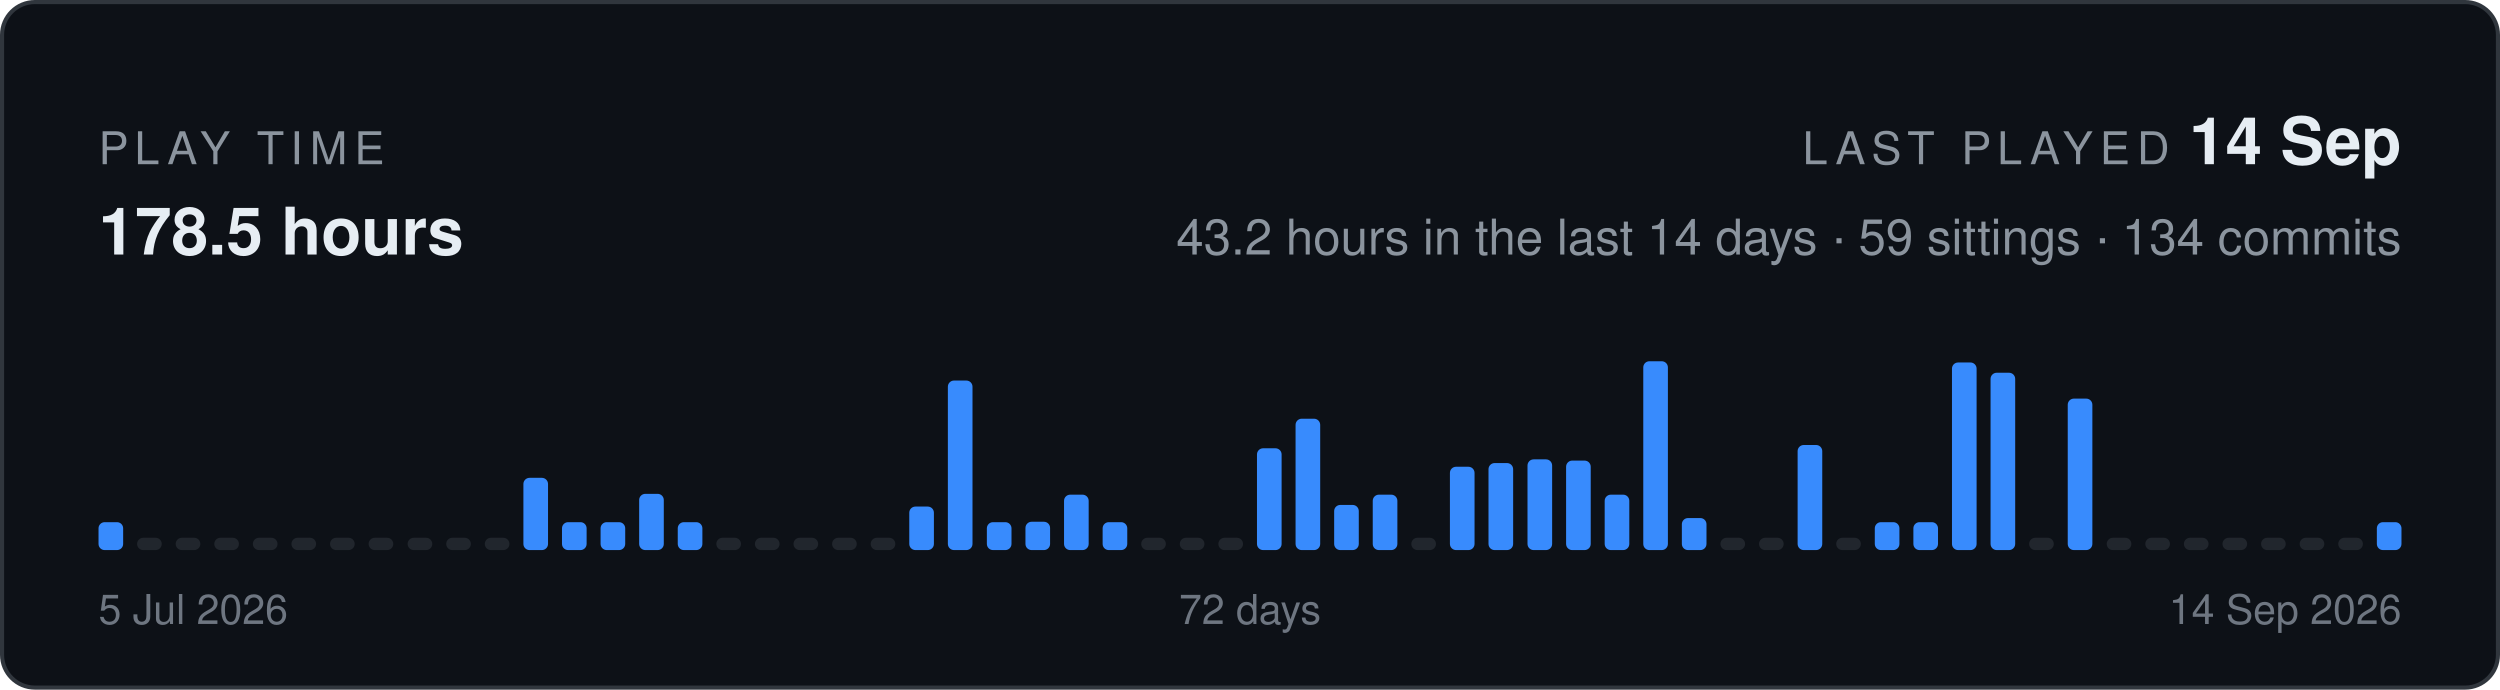
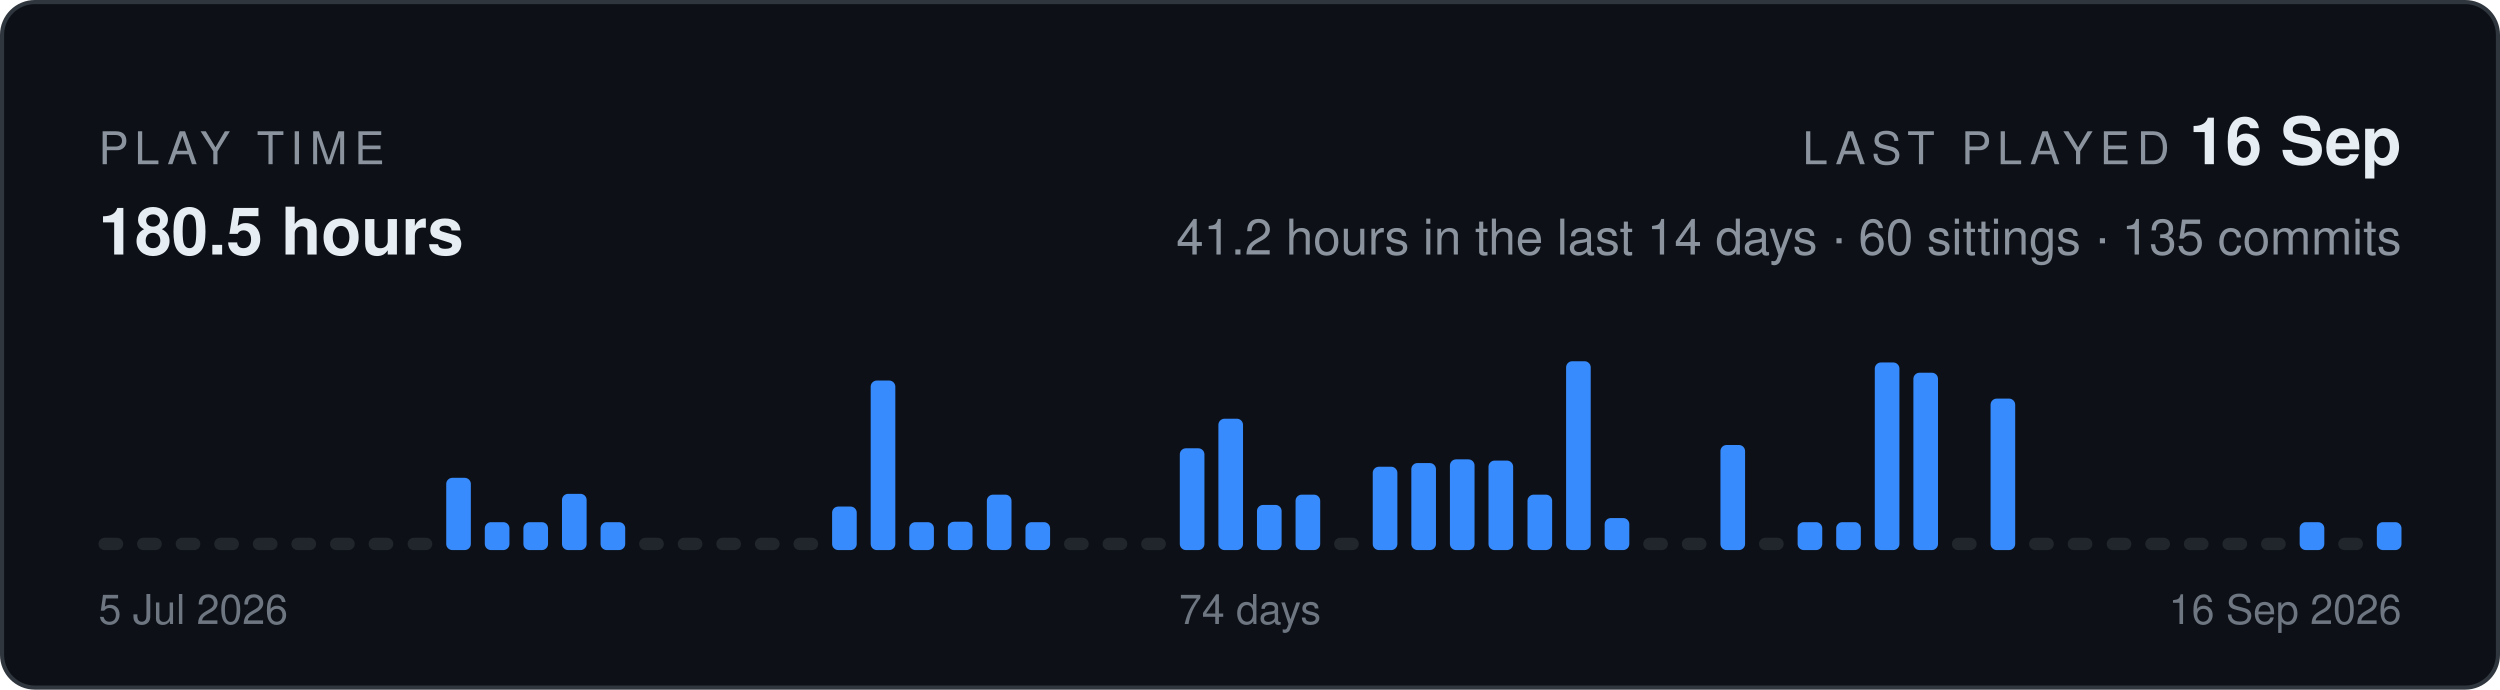
- <svg xmlns="http://www.w3.org/2000/svg" width="609" height="168" viewBox="0 0 609 168" role="img" aria-label="Play time: 178.5 hours over 134 commits, last played 14 Sep">
+ <svg xmlns="http://www.w3.org/2000/svg" width="609" height="168" viewBox="0 0 609 168" role="img" aria-label="Play time: 180.5 hours over 135 commits, last played 16 Sep">
  <style>
    .card { fill: #0d1117; stroke: #30363d }
    text { font-family: -apple-system, BlinkMacSystemFont, "Segoe UI", Helvetica, Arial, sans-serif }
    .label { font-size: 11px; letter-spacing: 1.7px; fill: #8b949e }
    .stat { font-size: 16px; font-weight: 600; letter-spacing: normal; fill: #e6edf3 }
    .note { font-size: 12px; fill: #8b949e }
    .axis { font-size: 10px; fill: #6e7681 }
    .bar { fill: #388bfd }
    .bar-quiet { fill: #21262d }
  </style>
  <rect class="card" x="0.5" y="0.5" width="608" height="167" rx="8" />
  <text class="label" x="24" y="40">PLAY TIME</text>
-   <text class="stat" x="24" y="62">178.5 hours</text>
-   <text class="label" x="585" y="40" text-anchor="end">LAST PLAYED <tspan class="stat">14 Sep</tspan>
+   <text class="stat" x="24" y="62">180.5 hours</text>
+   <text class="label" x="585" y="40" text-anchor="end">LAST PLAYED <tspan class="stat">16 Sep</tspan>
  </text>
-   <text class="note" x="585" y="62" text-anchor="end">43.2 hours in the last 14 days   ·   59 sittings   ·   134 commits</text>
-   <rect class="bar" x="24.0" y="127.2" width="6" height="6.8" rx="1.5" />
+   <text class="note" x="585" y="62" text-anchor="end">41.2 hours in the last 14 days   ·   60 sittings   ·   135 commits</text>
+   <rect class="bar-quiet" x="24.0" y="131.0" width="6" height="3.0" rx="1.5" />
  <rect class="bar-quiet" x="33.4" y="131.0" width="6" height="3.0" rx="1.5" />
  <rect class="bar-quiet" x="42.8" y="131.0" width="6" height="3.0" rx="1.5" />
  <rect class="bar-quiet" x="52.2" y="131.0" width="6" height="3.0" rx="1.5" />
  <rect class="bar-quiet" x="61.6" y="131.0" width="6" height="3.0" rx="1.5" />
  <rect class="bar-quiet" x="71.0" y="131.0" width="6" height="3.0" rx="1.5" />
  <rect class="bar-quiet" x="80.4" y="131.0" width="6" height="3.0" rx="1.5" />
  <rect class="bar-quiet" x="89.8" y="131.0" width="6" height="3.0" rx="1.5" />
  <rect class="bar-quiet" x="99.3" y="131.0" width="6" height="3.0" rx="1.5" />
-   <rect class="bar-quiet" x="108.7" y="131.0" width="6" height="3.0" rx="1.5" />
-   <rect class="bar-quiet" x="118.1" y="131.0" width="6" height="3.0" rx="1.5" />
-   <rect class="bar" x="127.5" y="116.4" width="6" height="17.6" rx="1.5" />
-   <rect class="bar" x="136.9" y="127.2" width="6" height="6.8" rx="1.5" />
+   <rect class="bar" x="108.7" y="116.4" width="6" height="17.6" rx="1.5" />
+   <rect class="bar" x="118.1" y="127.2" width="6" height="6.8" rx="1.5" />
+   <rect class="bar" x="127.5" y="127.2" width="6" height="6.8" rx="1.5" />
+   <rect class="bar" x="136.9" y="120.3" width="6" height="13.7" rx="1.5" />
  <rect class="bar" x="146.3" y="127.2" width="6" height="6.8" rx="1.5" />
-   <rect class="bar" x="155.7" y="120.3" width="6" height="13.7" rx="1.5" />
-   <rect class="bar" x="165.1" y="127.2" width="6" height="6.8" rx="1.5" />
+   <rect class="bar-quiet" x="155.7" y="131.0" width="6" height="3.0" rx="1.5" />
+   <rect class="bar-quiet" x="165.1" y="131.0" width="6" height="3.0" rx="1.5" />
  <rect class="bar-quiet" x="174.5" y="131.0" width="6" height="3.0" rx="1.5" />
  <rect class="bar-quiet" x="183.9" y="131.0" width="6" height="3.0" rx="1.5" />
  <rect class="bar-quiet" x="193.3" y="131.0" width="6" height="3.0" rx="1.5" />
-   <rect class="bar-quiet" x="202.7" y="131.0" width="6" height="3.0" rx="1.5" />
-   <rect class="bar-quiet" x="212.1" y="131.0" width="6" height="3.0" rx="1.5" />
-   <rect class="bar" x="221.5" y="123.4" width="6" height="10.6" rx="1.5" />
-   <rect class="bar" x="230.9" y="92.7" width="6" height="41.3" rx="1.5" />
-   <rect class="bar" x="240.4" y="127.2" width="6" height="6.8" rx="1.5" />
-   <rect class="bar" x="249.8" y="127.1" width="6" height="6.9" rx="1.5" />
-   <rect class="bar" x="259.2" y="120.5" width="6" height="13.5" rx="1.5" />
-   <rect class="bar" x="268.6" y="127.2" width="6" height="6.8" rx="1.5" />
+   <rect class="bar" x="202.7" y="123.4" width="6" height="10.6" rx="1.5" />
+   <rect class="bar" x="212.1" y="92.7" width="6" height="41.3" rx="1.5" />
+   <rect class="bar" x="221.5" y="127.2" width="6" height="6.8" rx="1.5" />
+   <rect class="bar" x="230.9" y="127.1" width="6" height="6.9" rx="1.5" />
+   <rect class="bar" x="240.4" y="120.5" width="6" height="13.5" rx="1.5" />
+   <rect class="bar" x="249.8" y="127.2" width="6" height="6.8" rx="1.5" />
+   <rect class="bar-quiet" x="259.2" y="131.0" width="6" height="3.0" rx="1.5" />
+   <rect class="bar-quiet" x="268.6" y="131.0" width="6" height="3.0" rx="1.5" />
  <rect class="bar-quiet" x="278.0" y="131.0" width="6" height="3.0" rx="1.5" />
-   <rect class="bar-quiet" x="287.4" y="131.0" width="6" height="3.0" rx="1.5" />
-   <rect class="bar-quiet" x="296.8" y="131.0" width="6" height="3.0" rx="1.5" />
-   <rect class="bar" x="306.2" y="109.2" width="6" height="24.8" rx="1.5" />
-   <rect class="bar" x="315.6" y="102.0" width="6" height="32.0" rx="1.5" />
-   <rect class="bar" x="325.0" y="123.0" width="6" height="11.0" rx="1.5" />
-   <rect class="bar" x="334.4" y="120.5" width="6" height="13.5" rx="1.5" />
-   <rect class="bar-quiet" x="343.8" y="131.0" width="6" height="3.0" rx="1.5" />
-   <rect class="bar" x="353.2" y="113.7" width="6" height="20.3" rx="1.5" />
-   <rect class="bar" x="362.6" y="112.8" width="6" height="21.2" rx="1.5" />
-   <rect class="bar" x="372.1" y="111.9" width="6" height="22.1" rx="1.5" />
-   <rect class="bar" x="381.5" y="112.2" width="6" height="21.8" rx="1.5" />
-   <rect class="bar" x="390.9" y="120.5" width="6" height="13.5" rx="1.5" />
-   <rect class="bar" x="400.3" y="88.0" width="6" height="46.0" rx="1.5" />
-   <rect class="bar" x="409.7" y="126.2" width="6" height="7.8" rx="1.5" />
-   <rect class="bar-quiet" x="419.1" y="131.0" width="6" height="3.0" rx="1.5" />
+   <rect class="bar" x="287.4" y="109.2" width="6" height="24.8" rx="1.5" />
+   <rect class="bar" x="296.8" y="102.0" width="6" height="32.0" rx="1.5" />
+   <rect class="bar" x="306.2" y="123.0" width="6" height="11.0" rx="1.5" />
+   <rect class="bar" x="315.6" y="120.5" width="6" height="13.5" rx="1.5" />
+   <rect class="bar-quiet" x="325.0" y="131.0" width="6" height="3.0" rx="1.5" />
+   <rect class="bar" x="334.4" y="113.7" width="6" height="20.3" rx="1.5" />
+   <rect class="bar" x="343.8" y="112.8" width="6" height="21.2" rx="1.5" />
+   <rect class="bar" x="353.2" y="111.9" width="6" height="22.1" rx="1.5" />
+   <rect class="bar" x="362.6" y="112.2" width="6" height="21.8" rx="1.5" />
+   <rect class="bar" x="372.1" y="120.5" width="6" height="13.5" rx="1.5" />
+   <rect class="bar" x="381.5" y="88.0" width="6" height="46.0" rx="1.5" />
+   <rect class="bar" x="390.9" y="126.2" width="6" height="7.8" rx="1.5" />
+   <rect class="bar-quiet" x="400.3" y="131.0" width="6" height="3.0" rx="1.5" />
+   <rect class="bar-quiet" x="409.7" y="131.0" width="6" height="3.0" rx="1.5" />
+   <rect class="bar" x="419.1" y="108.4" width="6" height="25.6" rx="1.5" />
  <rect class="bar-quiet" x="428.5" y="131.0" width="6" height="3.0" rx="1.5" />
-   <rect class="bar" x="437.9" y="108.4" width="6" height="25.6" rx="1.5" />
-   <rect class="bar-quiet" x="447.3" y="131.0" width="6" height="3.0" rx="1.5" />
-   <rect class="bar" x="456.7" y="127.2" width="6" height="6.8" rx="1.5" />
-   <rect class="bar" x="466.1" y="127.2" width="6" height="6.8" rx="1.5" />
-   <rect class="bar" x="475.5" y="88.3" width="6" height="45.7" rx="1.5" />
-   <rect class="bar" x="484.9" y="90.8" width="6" height="43.2" rx="1.5" />
+   <rect class="bar" x="437.9" y="127.2" width="6" height="6.8" rx="1.5" />
+   <rect class="bar" x="447.3" y="127.2" width="6" height="6.8" rx="1.5" />
+   <rect class="bar" x="456.7" y="88.3" width="6" height="45.7" rx="1.5" />
+   <rect class="bar" x="466.1" y="90.8" width="6" height="43.2" rx="1.5" />
+   <rect class="bar-quiet" x="475.5" y="131.0" width="6" height="3.0" rx="1.5" />
+   <rect class="bar" x="484.9" y="97.1" width="6" height="36.9" rx="1.5" />
  <rect class="bar-quiet" x="494.3" y="131.0" width="6" height="3.0" rx="1.5" />
-   <rect class="bar" x="503.7" y="97.1" width="6" height="36.9" rx="1.5" />
+   <rect class="bar-quiet" x="503.7" y="131.0" width="6" height="3.0" rx="1.5" />
  <rect class="bar-quiet" x="513.2" y="131.0" width="6" height="3.0" rx="1.5" />
  <rect class="bar-quiet" x="522.6" y="131.0" width="6" height="3.0" rx="1.5" />
  <rect class="bar-quiet" x="532.0" y="131.0" width="6" height="3.0" rx="1.5" />
  <rect class="bar-quiet" x="541.4" y="131.0" width="6" height="3.0" rx="1.5" />
  <rect class="bar-quiet" x="550.8" y="131.0" width="6" height="3.0" rx="1.5" />
-   <rect class="bar-quiet" x="560.2" y="131.0" width="6" height="3.0" rx="1.5" />
+   <rect class="bar" x="560.2" y="127.2" width="6" height="6.8" rx="1.5" />
  <rect class="bar-quiet" x="569.6" y="131.0" width="6" height="3.0" rx="1.5" />
  <rect class="bar" x="579.0" y="127.2" width="6" height="6.8" rx="1.5" />
  <text class="axis" x="24" y="152">5 Jul 2026</text>
-   <text class="axis" x="304.5" y="152" text-anchor="middle">72 days</text>
-   <text class="axis" x="585" y="152" text-anchor="end">14 Sep 2026</text>
+   <text class="axis" x="304.5" y="152" text-anchor="middle">74 days</text>
+   <text class="axis" x="585" y="152" text-anchor="end">16 Sep 2026</text>
</svg>
